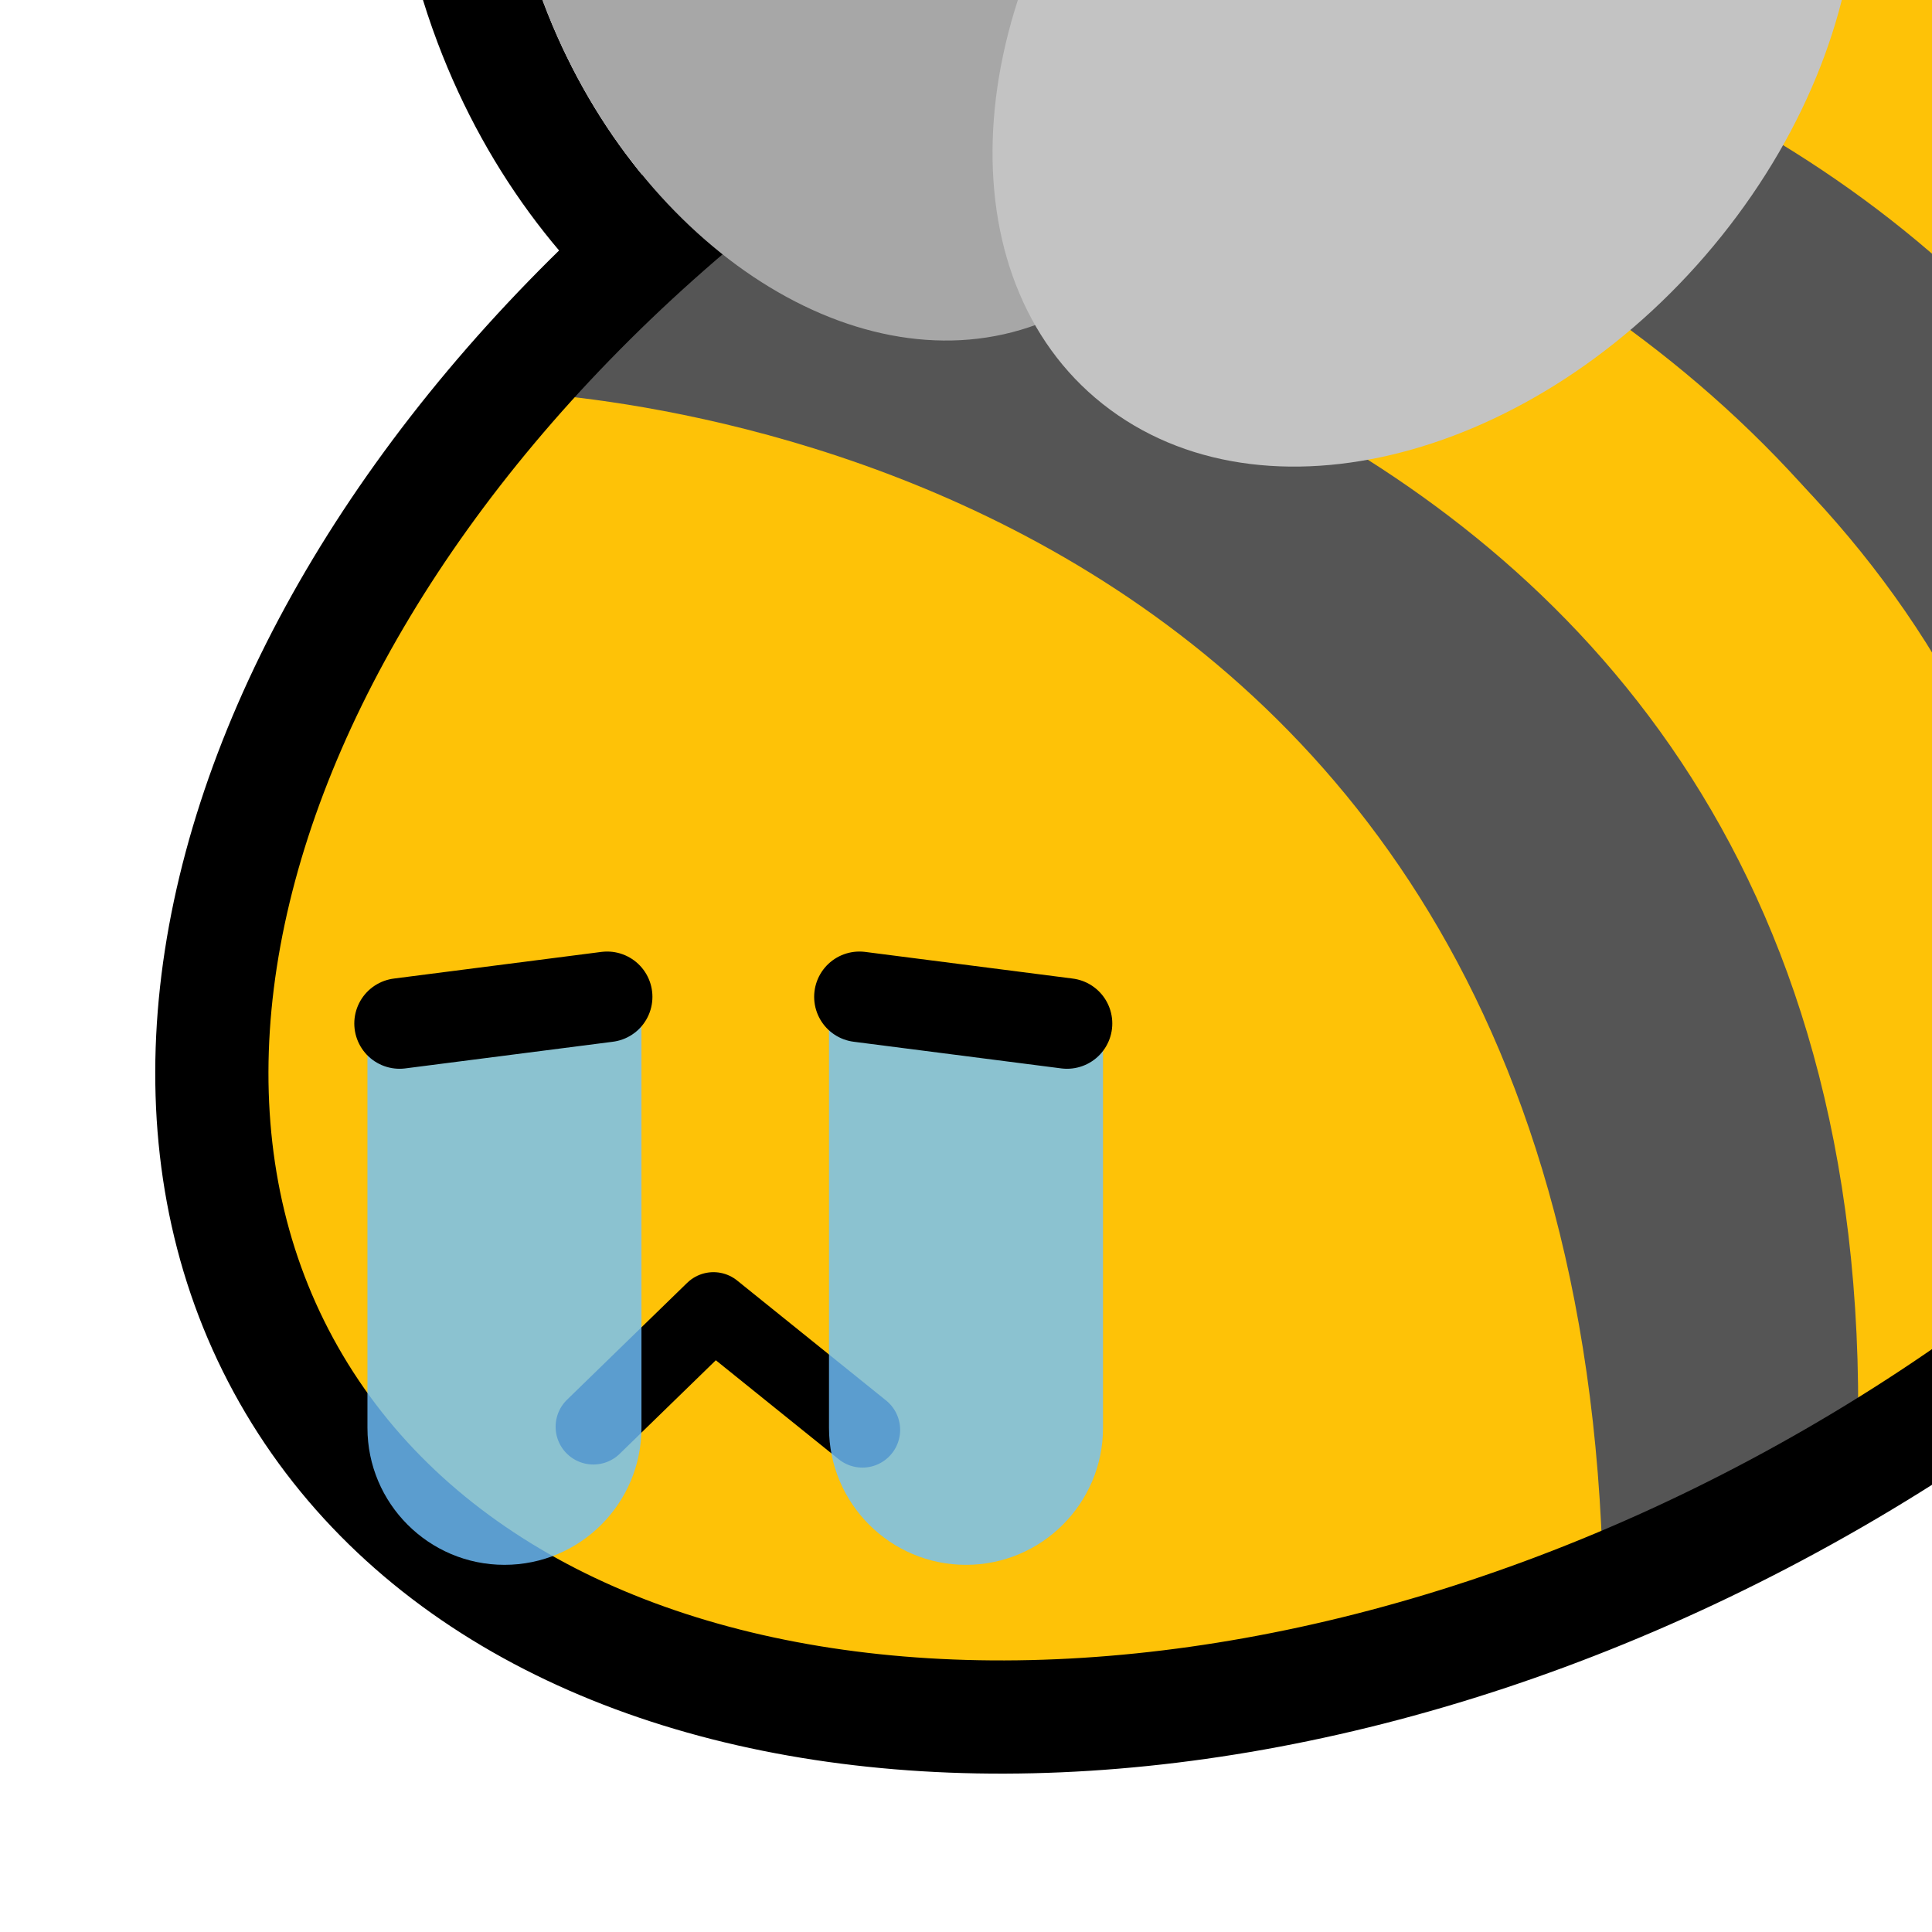
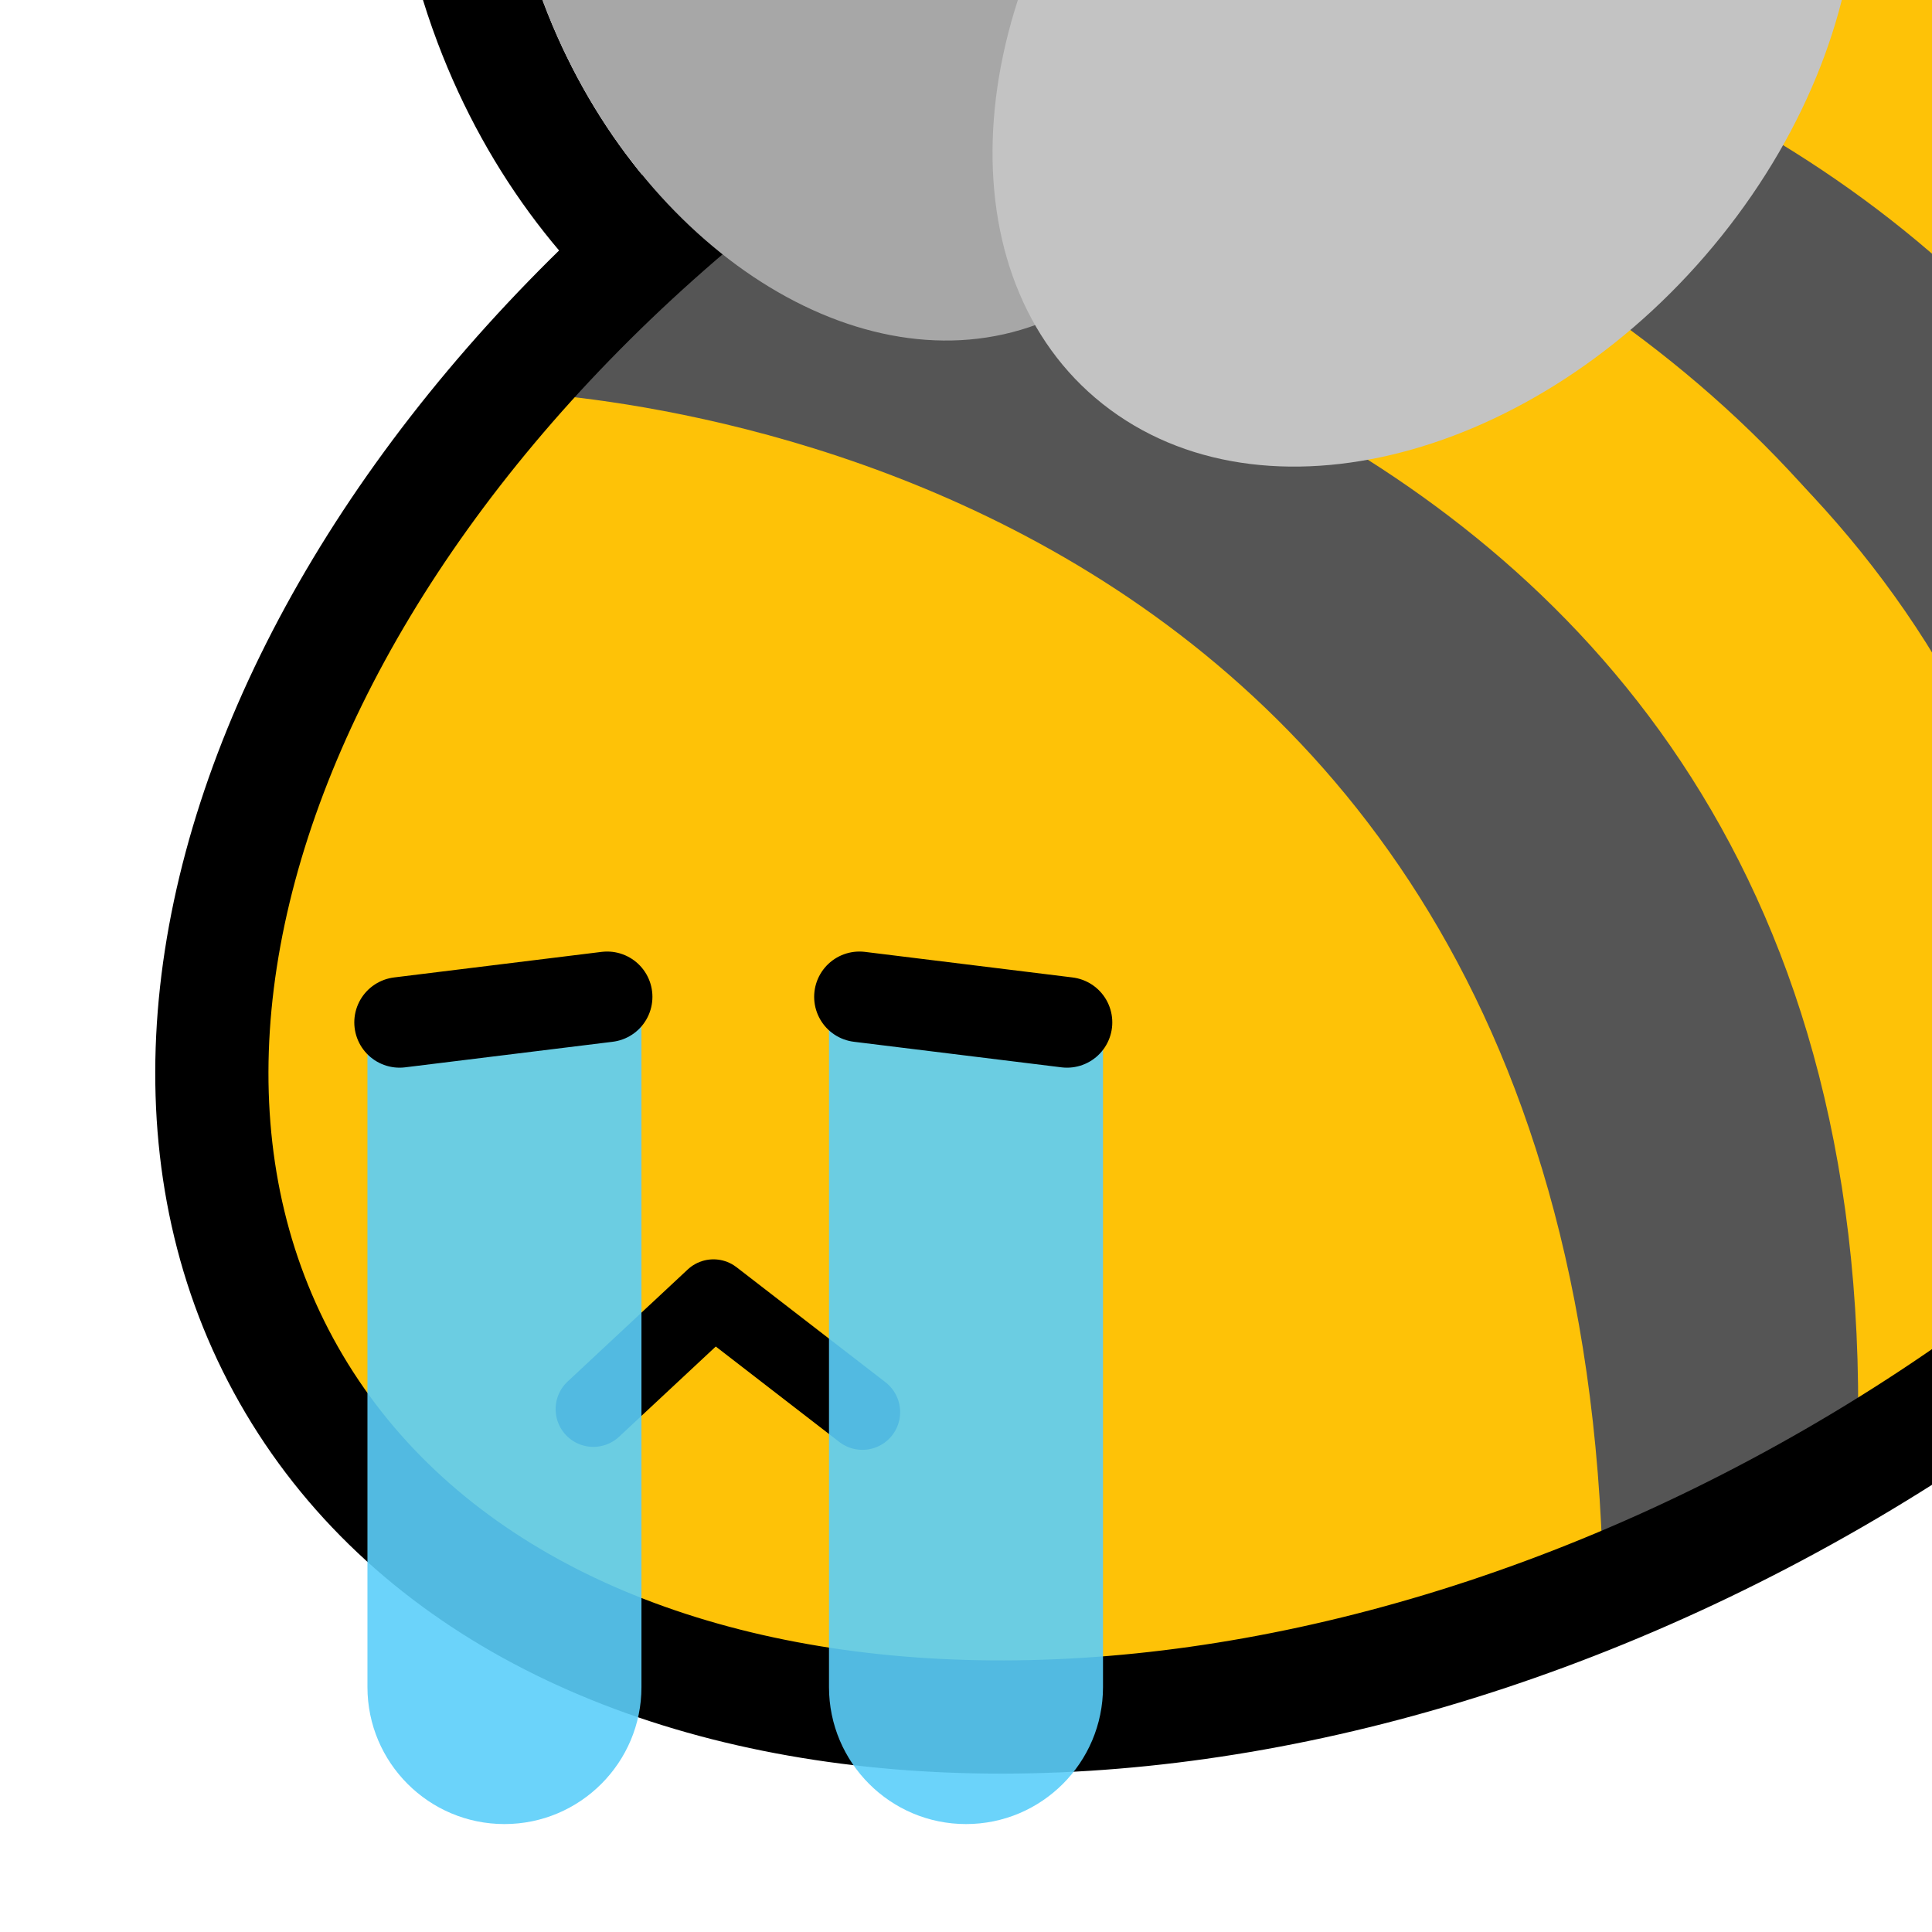
<svg xmlns="http://www.w3.org/2000/svg" width="100%" height="100%" viewBox="0 0 256 256" version="1.1" xml:space="preserve" style="fill-rule:evenodd;clip-rule:evenodd;stroke-linecap:round;stroke-linejoin:round;stroke-miterlimit:1.5;">
-   <rect id="blobbee_sob" x="-0" y="0" width="256" height="256" style="fill:none;" />
+   <rect id="blobbee_sob" x="0" y="0" width="256" height="256" style="fill:none;" />
  <clipPath id="_clip1">
-     <rect x="-0" y="0" width="256" height="256" />
+     <rect x="0" y="0" width="256" height="256" />
  </clipPath>
  <g clip-path="url(#_clip1)">
    <path id="Wings-outline" d="M130.856,59.756C103.019,62.47 71.403,41.235 57.982,5.65C42.637,-35.039 58.037,-75.299 88.386,-85.447C112.041,-93.356 140.798,-81.45 159.283,-56.218C186.131,-74.864 218.386,-77.209 239.378,-61.728C266.807,-41.5 268.887,4.414 239.797,40.686C211.162,76.39 165.207,86.274 138.208,66.364C135.509,64.373 133.058,62.162 130.856,59.756ZM137.155,43.08C139.645,47.429 142.961,51.231 147.111,54.291C168.802,70.288 205.09,59.987 228.095,31.302C251.1,2.617 252.167,-33.659 230.475,-49.656C210.553,-64.348 178.317,-56.856 155.368,-33.312C142.407,-61.872 115.433,-78.674 93.143,-71.221C69.559,-63.336 60.093,-31.263 72.017,0.357C83.942,31.976 112.771,51.244 136.356,43.359C136.624,43.269 136.89,43.176 137.155,43.08Z" />
    <path id="Body" d="M127.902,1.921C208.729,-44.745 300.137,-39.183 331.897,14.333C363.657,67.85 323.82,149.185 242.993,195.851C162.165,242.517 70.758,236.955 38.998,183.439C7.237,129.922 47.074,48.587 127.902,1.921Z" style="fill:rgb(254,194,7);" />
    <g id="Stripes">
      <path d="M188.793,-16.095C187.039,-14.699 315.054,-20.58 327.076,109.803C391.095,-61.796 189.429,-29.021 188.793,-16.095Z" style="fill:rgb(85,85,85);" />
      <path d="M327.076,111.159C319.401,-14.647 191.893,-17.614 192.59,-21.35L145.073,-3.751C145.073,-3.751 299.034,-6.142 304.518,142.104L323.15,113.42" style="fill:rgb(254,194,7);" />
      <path d="M275.897,172.628L304.252,142.104C298.868,-6.332 141.84,-8.914 141.842,-8.859L116.671,5.99C116.437,6.032 279.066,19.108 275.897,172.628Z" style="fill:rgb(85,85,85);" />
      <path d="M118.8,6.104L91.65,27.286C91.65,27.286 247.73,42.825 246.071,194.336L275.383,174.688C286.256,24.404 117.148,7.374 114.749,9.264" style="fill:rgb(254,194,7);" />
      <path d="M85.819,30.174L65.463,51.814C65.463,51.814 209.143,53.111 212.42,209.36L246.071,194.336C251.812,38.125 90.484,31.835 85.819,30.174Z" style="fill:rgb(85,85,85);" />
    </g>
    <path id="Body-outline" d="M127.902,1.921C208.729,-44.745 300.137,-39.183 331.897,14.333C363.657,67.85 323.82,149.185 242.993,195.851C162.165,242.517 70.758,236.955 38.998,183.439C7.237,129.922 47.074,48.587 127.902,1.921Z" style="fill:none;stroke:black;stroke-width:15px;" />
    <g id="Wings">
      <path id="Back-wing" d="M93.143,-71.221C116.727,-79.107 145.556,-59.838 157.481,-28.219C169.406,3.4 159.94,35.473 136.356,43.359C112.771,51.244 83.942,31.976 72.017,0.357C60.093,-31.263 69.559,-63.336 93.143,-71.221Z" style="fill:rgb(167,167,167);" />
      <path id="Front-wing" d="M230.475,-49.656C252.167,-33.659 251.1,2.617 228.095,31.302C205.09,59.987 168.802,70.288 147.111,54.291C125.419,38.295 126.486,2.019 149.491,-26.666C172.496,-55.351 208.784,-65.652 230.475,-49.656Z" style="fill:rgb(195,195,195);" />
    </g>
    <g id="Face">
-       <path id="Mouth" d="M78.622,189.054L94.538,173.569L114.273,189.464" style="fill:none;stroke:black;stroke-width:10px;" />
-       <g id="Tears" opacity="0.9">
-         <path id="Right-tears" d="M146.154,134.783L109.846,134.783L109.846,189.195C109.846,199.214 117.981,207.349 128,207.349C138.019,207.349 146.154,199.214 146.154,189.195L146.154,134.783Z" style="fill:rgb(112,193,255);fill-opacity:0.9;" />
-         <path id="Left-tears" d="M84.996,134.783L48.689,134.783L48.689,189.195C48.689,199.214 56.823,207.349 66.843,207.349C76.862,207.349 84.996,199.214 84.996,189.195L84.996,134.783Z" style="fill:rgb(112,193,255);fill-opacity:0.9;" />
+       <path id="Mouth" d="M78.622,186.718L94.538,171.868L114.273,187.111" style="fill:none;stroke:black;stroke-width:10px;" />
+       <g id="Tears">
+         <path id="Right-tears" d="M146.154,134.672L109.846,134.672L109.846,223.544C109.846,233.564 117.981,241.698 128,241.698C138.019,241.698 146.154,233.564 146.154,223.544L146.154,134.672Z" style="fill:rgb(91,206,250);fill-opacity:0.9;" />
+         <path id="Left-tears" d="M84.996,134.672L48.689,134.672L48.689,223.544C48.689,233.564 56.823,241.698 66.843,241.698C76.862,241.698 84.996,233.564 84.996,223.544L84.996,134.672Z" style="fill:rgb(91,206,250);fill-opacity:0.9;" />
      </g>
      <g id="Eyes">
-         <path id="Right-eye" d="M141.384,135.617L113.88,132.085" style="fill:none;stroke:black;stroke-width:12px;" />
-         <path id="Left-eye" d="M52.946,135.617L80.45,132.085" style="fill:none;stroke:black;stroke-width:12px;" />
+         <path id="Right-eye" d="M141.384,135.472L113.88,132.085" style="fill:none;stroke:black;stroke-width:12px;" />
+         <path id="Left-eye" d="M52.946,135.472L80.45,132.085" style="fill:none;stroke:black;stroke-width:12px;" />
      </g>
    </g>
  </g>
</svg>
